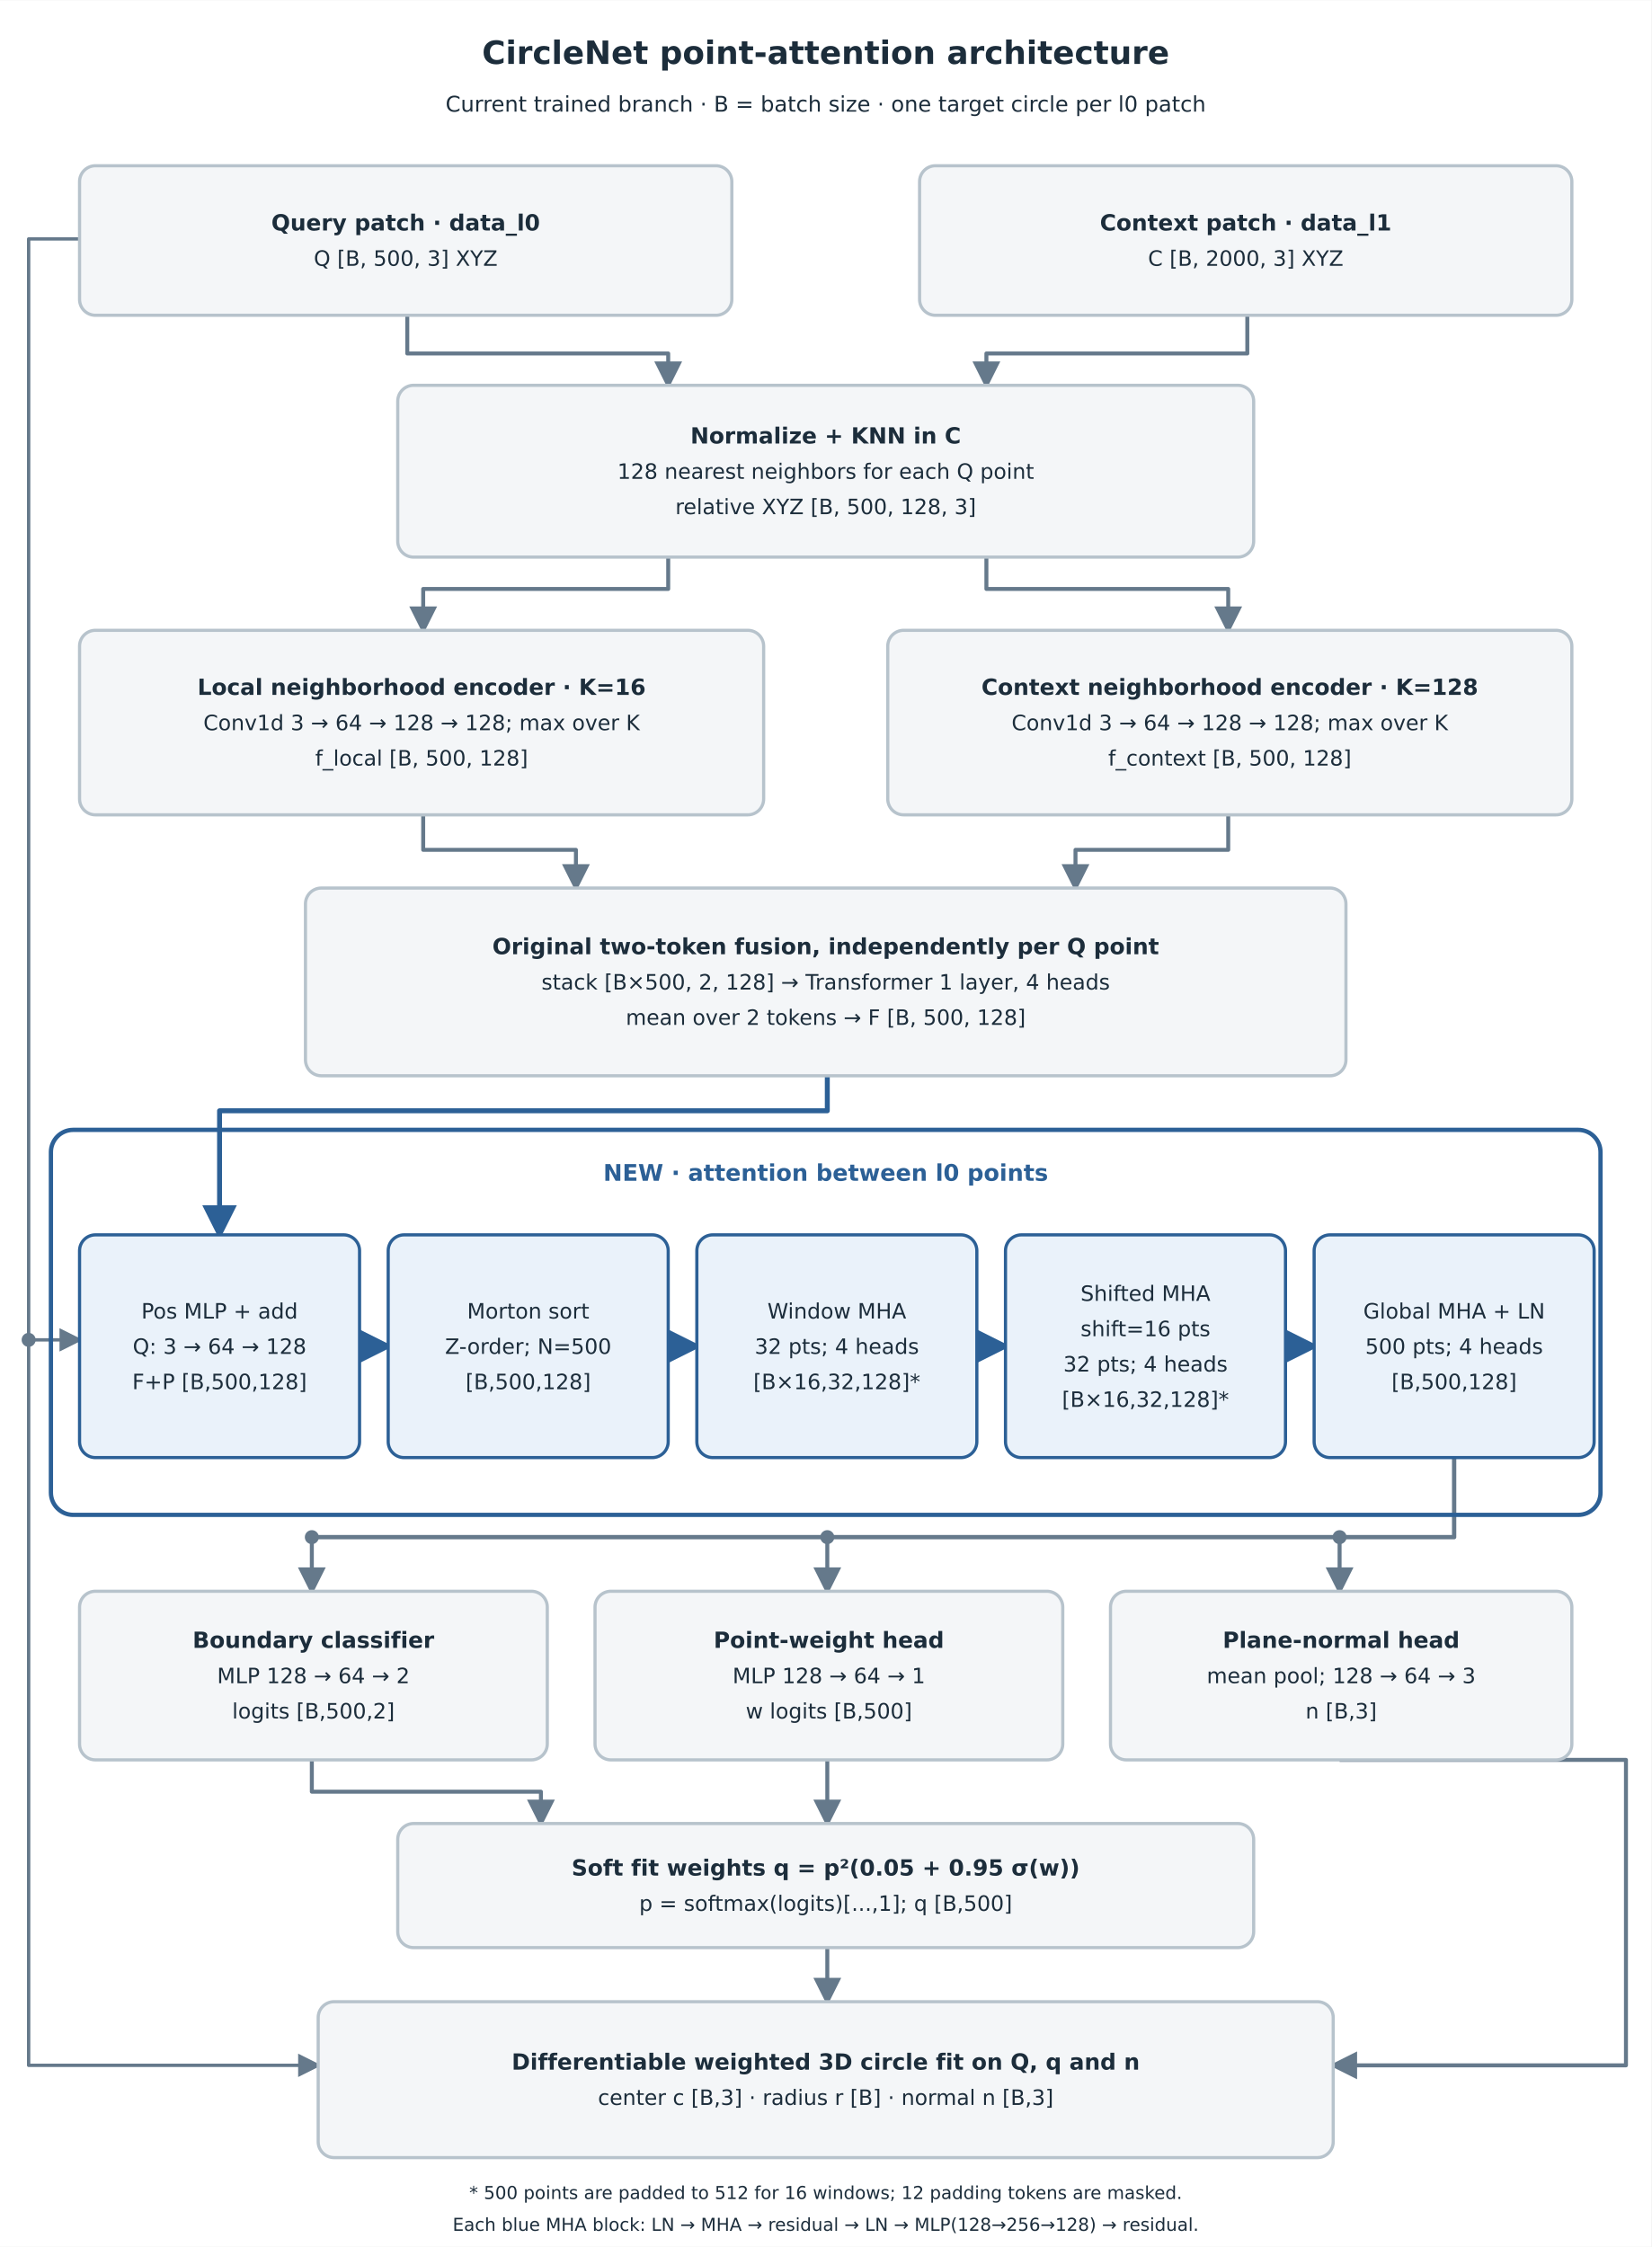
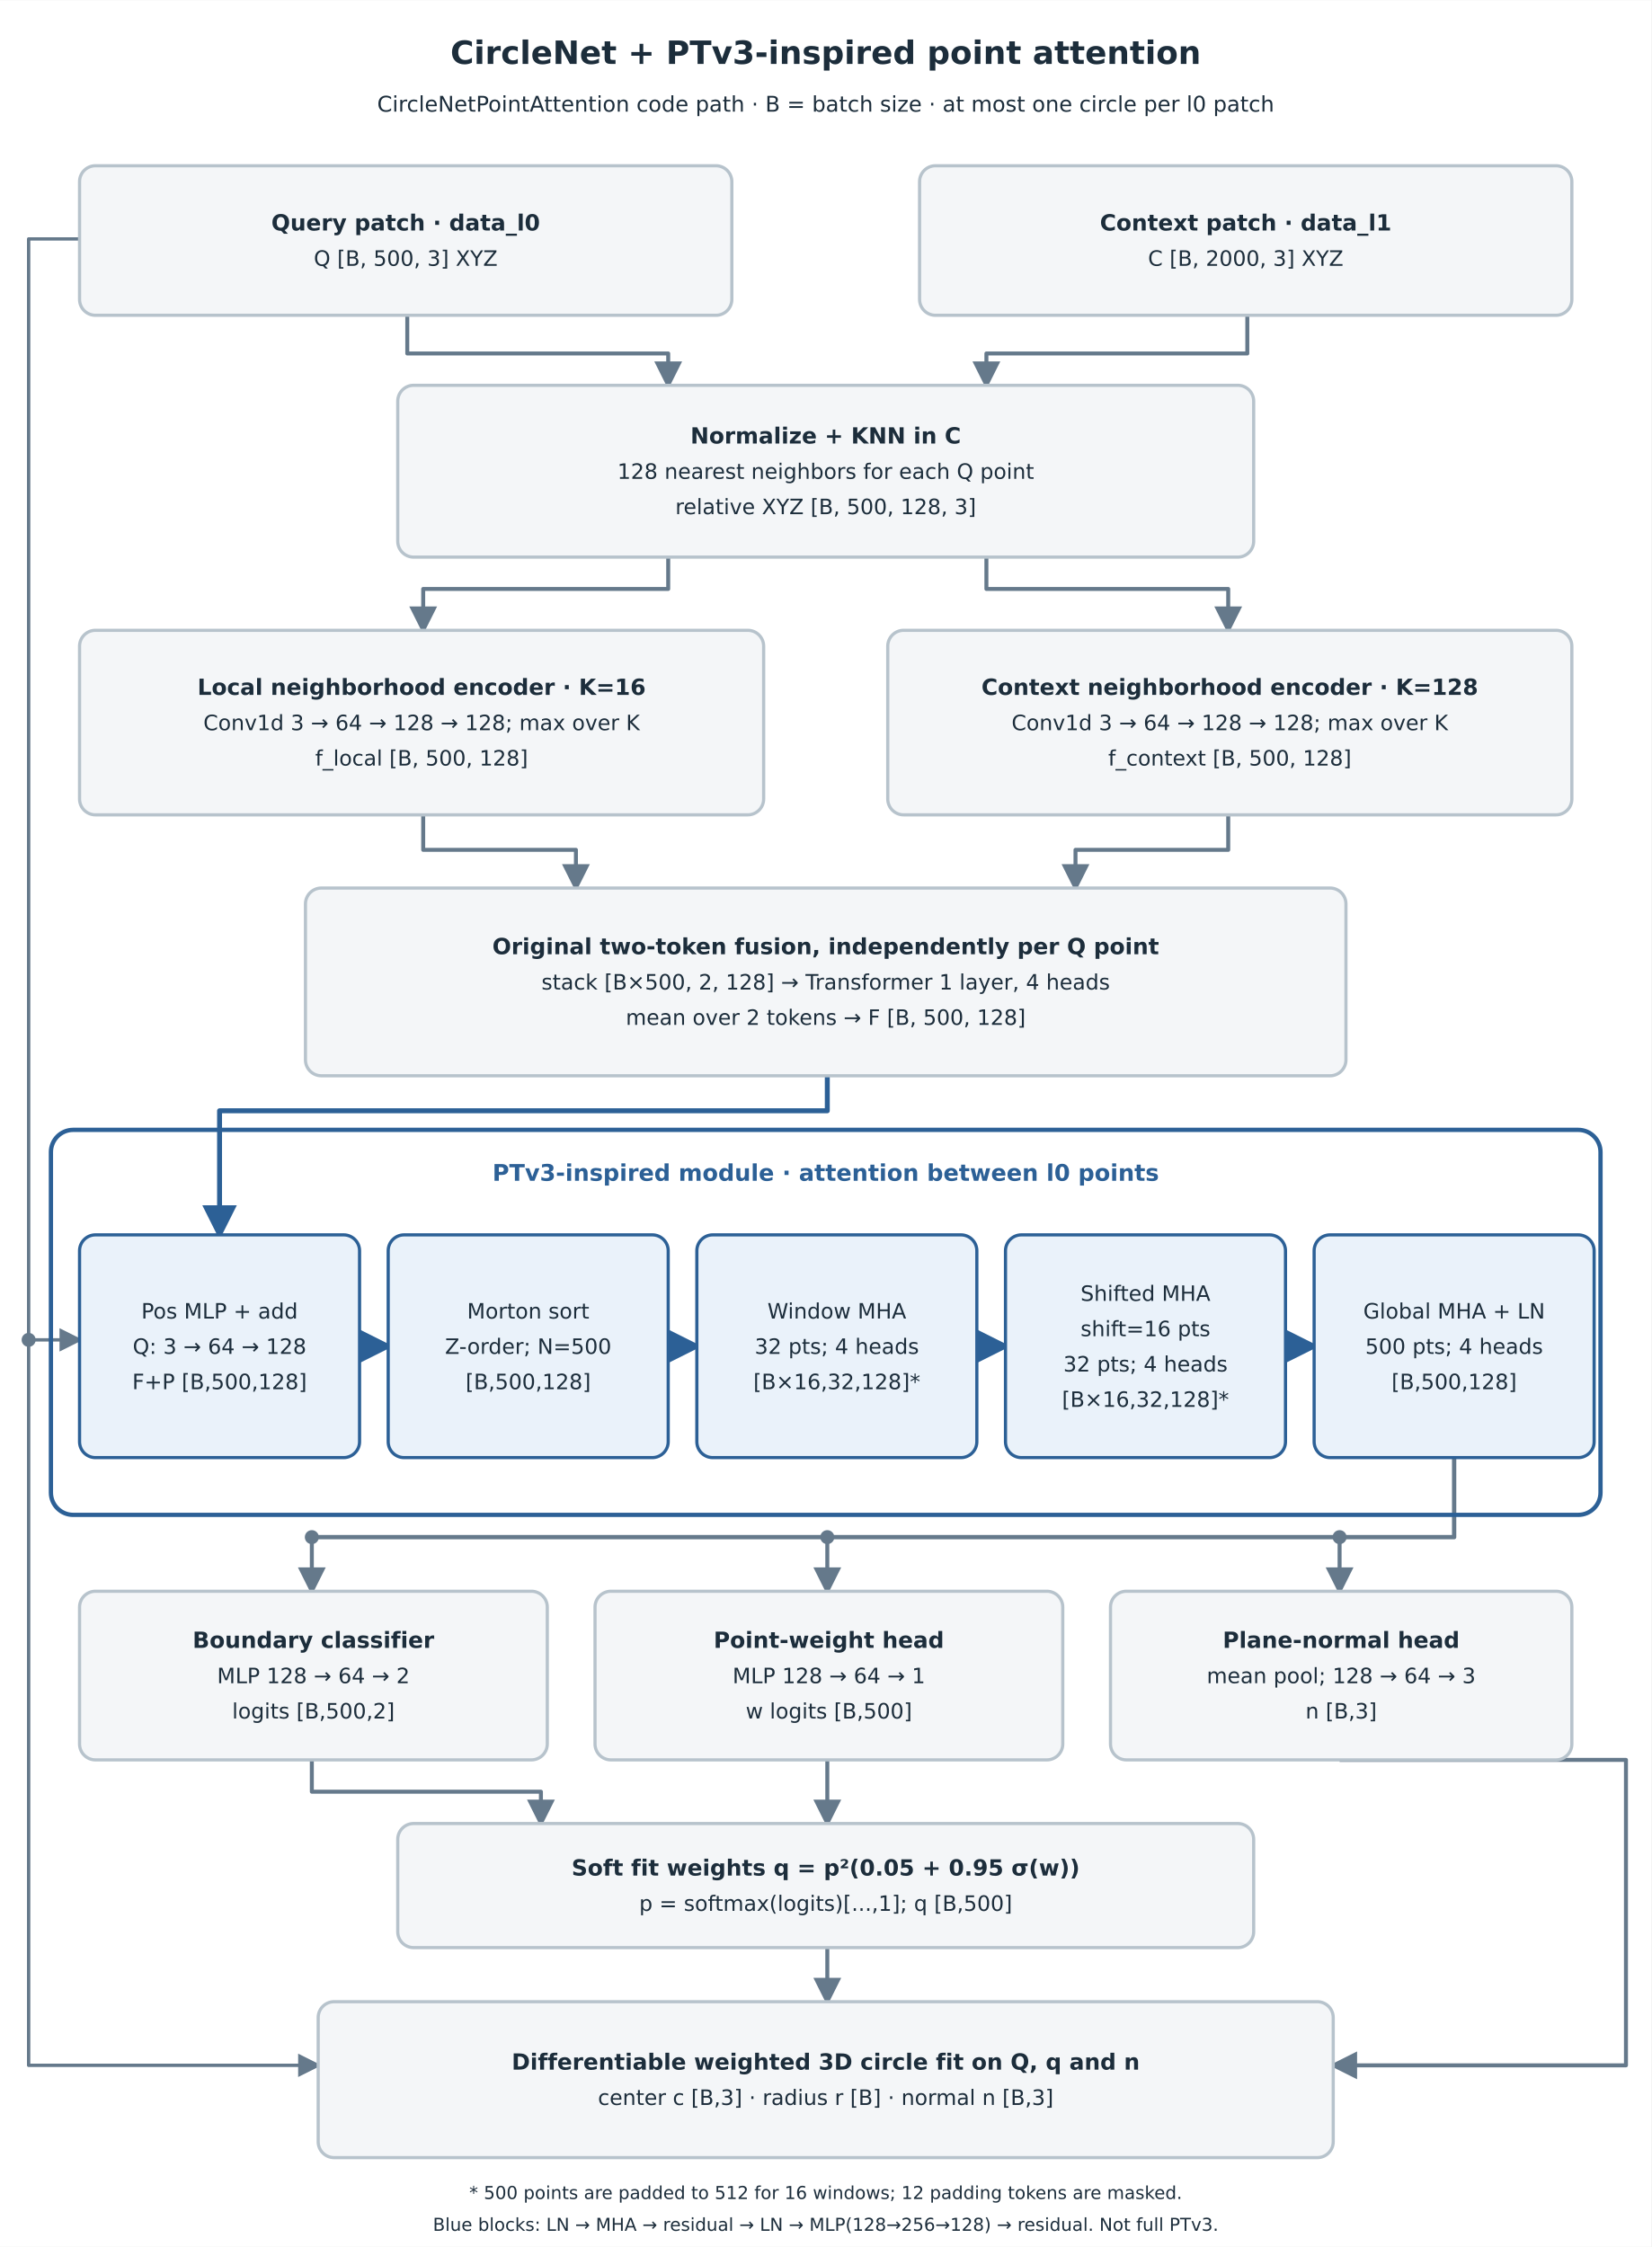
<svg xmlns="http://www.w3.org/2000/svg" width="183mm" height="249mm" viewBox="0 0 519 706">
  <defs>
    <marker id="arrow" markerWidth="7" markerHeight="7" refX="6" refY="3.5" orient="auto" markerUnits="strokeWidth">
      <path d="M0,0 L7,3.5 L0,7 Z" fill="#65798b" />
    </marker>
    <marker id="arrow-accent" markerWidth="7" markerHeight="7" refX="6" refY="3.5" orient="auto" markerUnits="strokeWidth">
      <path d="M0,0 L7,3.5 L0,7 Z" fill="#2c6096" />
    </marker>
  </defs>
  <rect width="519" height="706" fill="white" />
-   <text x="259.5" y="20" text-anchor="middle" font-family="DejaVu Sans, WenQuanYi Zen Hei, sans-serif" font-size="10.1" font-weight="bold" fill="#1c2d3b">CircleNet point-attention architecture</text>
-   <text x="259.5" y="35" text-anchor="middle" font-family="DejaVu Sans, WenQuanYi Zen Hei, sans-serif" font-size="6.8" font-weight="normal" fill="#1c2d3b">Current trained branch  ·  B = batch size  ·  one target circle per l0 patch</text>
+   <text x="259.5" y="20" text-anchor="middle" font-family="DejaVu Sans, WenQuanYi Zen Hei, sans-serif" font-size="10.1" font-weight="bold" fill="#1c2d3b">CircleNet + PTv3-inspired point attention</text>
+   <text x="259.5" y="35" text-anchor="middle" font-family="DejaVu Sans, WenQuanYi Zen Hei, sans-serif" font-size="6.8" font-weight="normal" fill="#1c2d3b">CircleNetPointAttention code path  ·  B = batch size  ·  at most one circle per l0 patch</text>
  <path id="e-input-query-knn" d="M128 99 V111 H210 V121" fill="none" stroke="#65798b" stroke-width="1.25" stroke-linejoin="round" marker-end="url(#arrow)" />
  <path id="e-input-context-knn" d="M392 99 V111 H310 V121" fill="none" stroke="#65798b" stroke-width="1.25" stroke-linejoin="round" marker-end="url(#arrow)" />
  <path id="e-knn-local" d="M210 175 V185 H133 V198" fill="none" stroke="#65798b" stroke-width="1.25" stroke-linejoin="round" marker-end="url(#arrow)" />
  <path id="e-knn-context" d="M310 175 V185 H386 V198" fill="none" stroke="#65798b" stroke-width="1.25" stroke-linejoin="round" marker-end="url(#arrow)" />
  <path id="e-local-fusion" d="M133 256 V267 H181 V279" fill="none" stroke="#65798b" stroke-width="1.25" stroke-linejoin="round" marker-end="url(#arrow)" />
  <path id="e-context-fusion" d="M386 256 V267 H338 V279" fill="none" stroke="#65798b" stroke-width="1.25" stroke-linejoin="round" marker-end="url(#arrow)" />
  <path id="e-fusion-attention" d="M260 338 V349 H69 V388" fill="none" stroke="#2c6096" stroke-width="1.55" stroke-linejoin="round" marker-end="url(#arrow-accent)" />
  <path id="e-query-position" d="M25 75 H9 V421 H25" fill="none" stroke="#65798b" stroke-width="1.05" stroke-linejoin="round" marker-end="url(#arrow)" />
  <path id="e-query-fit" d="M9 421 V649 H100" fill="none" stroke="#65798b" stroke-width="1.05" stroke-linejoin="round" marker-end="url(#arrow)" />
  <circle cx="9" cy="421" r="2.2" fill="#65798b" />
  <path id="e-pos-morton" d="M113 423 H122" fill="none" stroke="#2c6096" stroke-width="1.55" stroke-linejoin="round" marker-end="url(#arrow-accent)" />
  <path id="e-morton-local" d="M210 423 H219" fill="none" stroke="#2c6096" stroke-width="1.55" stroke-linejoin="round" marker-end="url(#arrow-accent)" />
  <path id="e-local-shift" d="M307 423 H316" fill="none" stroke="#2c6096" stroke-width="1.55" stroke-linejoin="round" marker-end="url(#arrow-accent)" />
  <path id="e-shift-global" d="M404 423 H413" fill="none" stroke="#2c6096" stroke-width="1.55" stroke-linejoin="round" marker-end="url(#arrow-accent)" />
  <path id="e-global-head-trunk" d="M457 458 V483 H98" fill="none" stroke="#65798b" stroke-width="1.35" stroke-linejoin="round" />
  <circle cx="98" cy="483" r="2.2" fill="#65798b" />
  <path id="e-feature-head-98" d="M98 483 V500" fill="none" stroke="#65798b" stroke-width="1.25" stroke-linejoin="round" marker-end="url(#arrow)" />
  <circle cx="260" cy="483" r="2.2" fill="#65798b" />
  <path id="e-feature-head-260" d="M260 483 V500" fill="none" stroke="#65798b" stroke-width="1.25" stroke-linejoin="round" marker-end="url(#arrow)" />
  <circle cx="421" cy="483" r="2.2" fill="#65798b" />
  <path id="e-feature-head-421" d="M421 483 V500" fill="none" stroke="#65798b" stroke-width="1.25" stroke-linejoin="round" marker-end="url(#arrow)" />
  <path id="e-class-weight" d="M98 553 V563 H170 V573" fill="none" stroke="#65798b" stroke-width="1.25" stroke-linejoin="round" marker-end="url(#arrow)" />
  <path id="e-head-weight" d="M260 553 V573" fill="none" stroke="#65798b" stroke-width="1.25" stroke-linejoin="round" marker-end="url(#arrow)" />
  <path id="e-weights-fit" d="M260 612 V629" fill="none" stroke="#65798b" stroke-width="1.25" stroke-linejoin="round" marker-end="url(#arrow)" />
  <path id="e-normal-fit" d="M421 553 H511 V649 H419" fill="none" stroke="#65798b" stroke-width="1.25" stroke-linejoin="round" marker-end="url(#arrow)" />
  <g id="n-query">
    <rect x="25" y="52" width="205" height="47" rx="5" fill="#f4f6f8" stroke="#b7c3cc" stroke-width="1" />
    <text x="127.5" y="72.35" text-anchor="middle" font-family="DejaVu Sans, WenQuanYi Zen Hei, sans-serif" font-size="7.0" font-weight="bold" fill="#1c2d3b">Query patch · data_l0</text>
    <text x="127.5" y="83.45" text-anchor="middle" font-family="DejaVu Sans, WenQuanYi Zen Hei, sans-serif" font-size="6.65" font-weight="normal" fill="#1c2d3b">Q  [B, 500, 3]  XYZ</text>
  </g>
  <g id="n-context">
    <rect x="289" y="52" width="205" height="47" rx="5" fill="#f4f6f8" stroke="#b7c3cc" stroke-width="1" />
    <text x="391.5" y="72.35" text-anchor="middle" font-family="DejaVu Sans, WenQuanYi Zen Hei, sans-serif" font-size="7.0" font-weight="bold" fill="#1c2d3b">Context patch · data_l1</text>
    <text x="391.5" y="83.45" text-anchor="middle" font-family="DejaVu Sans, WenQuanYi Zen Hei, sans-serif" font-size="6.65" font-weight="normal" fill="#1c2d3b">C  [B, 2000, 3]  XYZ</text>
  </g>
  <g id="n-knn">
    <rect x="125" y="121" width="269" height="54" rx="5" fill="#f4f6f8" stroke="#b7c3cc" stroke-width="1" />
    <text x="259.5" y="139.3" text-anchor="middle" font-family="DejaVu Sans, WenQuanYi Zen Hei, sans-serif" font-size="7.0" font-weight="bold" fill="#1c2d3b">Normalize + KNN in C</text>
    <text x="259.5" y="150.4" text-anchor="middle" font-family="DejaVu Sans, WenQuanYi Zen Hei, sans-serif" font-size="6.65" font-weight="normal" fill="#1c2d3b">128 nearest neighbors for each Q point</text>
    <text x="259.5" y="161.5" text-anchor="middle" font-family="DejaVu Sans, WenQuanYi Zen Hei, sans-serif" font-size="6.65" font-weight="normal" fill="#1c2d3b">relative XYZ  [B, 500, 128, 3]</text>
  </g>
  <g id="n-local-encoder">
    <rect x="25" y="198" width="215" height="58" rx="5" fill="#f4f6f8" stroke="#b7c3cc" stroke-width="1" />
    <text x="132.5" y="218.3" text-anchor="middle" font-family="DejaVu Sans, WenQuanYi Zen Hei, sans-serif" font-size="7.0" font-weight="bold" fill="#1c2d3b">Local neighborhood encoder · K=16</text>
    <text x="132.5" y="229.4" text-anchor="middle" font-family="DejaVu Sans, WenQuanYi Zen Hei, sans-serif" font-size="6.65" font-weight="normal" fill="#1c2d3b">Conv1d  3 → 64 → 128 → 128; max over K</text>
    <text x="132.5" y="240.5" text-anchor="middle" font-family="DejaVu Sans, WenQuanYi Zen Hei, sans-serif" font-size="6.65" font-weight="normal" fill="#1c2d3b">f_local  [B, 500, 128]</text>
  </g>
  <g id="n-context-encoder">
    <rect x="279" y="198" width="215" height="58" rx="5" fill="#f4f6f8" stroke="#b7c3cc" stroke-width="1" />
    <text x="386.5" y="218.3" text-anchor="middle" font-family="DejaVu Sans, WenQuanYi Zen Hei, sans-serif" font-size="7.0" font-weight="bold" fill="#1c2d3b">Context neighborhood encoder · K=128</text>
    <text x="386.5" y="229.4" text-anchor="middle" font-family="DejaVu Sans, WenQuanYi Zen Hei, sans-serif" font-size="6.65" font-weight="normal" fill="#1c2d3b">Conv1d  3 → 64 → 128 → 128; max over K</text>
    <text x="386.5" y="240.5" text-anchor="middle" font-family="DejaVu Sans, WenQuanYi Zen Hei, sans-serif" font-size="6.65" font-weight="normal" fill="#1c2d3b">f_context  [B, 500, 128]</text>
  </g>
  <g id="n-two-token-fusion">
    <rect x="96" y="279" width="327" height="59" rx="5" fill="#f4f6f8" stroke="#b7c3cc" stroke-width="1" />
    <text x="259.5" y="299.8" text-anchor="middle" font-family="DejaVu Sans, WenQuanYi Zen Hei, sans-serif" font-size="7.0" font-weight="bold" fill="#1c2d3b">Original two-token fusion, independently per Q point</text>
    <text x="259.5" y="310.9" text-anchor="middle" font-family="DejaVu Sans, WenQuanYi Zen Hei, sans-serif" font-size="6.65" font-weight="normal" fill="#1c2d3b">stack  [B×500, 2, 128]  →  Transformer 1 layer, 4 heads</text>
    <text x="259.5" y="322" text-anchor="middle" font-family="DejaVu Sans, WenQuanYi Zen Hei, sans-serif" font-size="6.65" font-weight="normal" fill="#1c2d3b">mean over 2 tokens  →  F  [B, 500, 128]</text>
  </g>
  <g id="c-point-attention">
    <rect x="16" y="355" width="487" height="121" rx="7" fill="none" stroke="#2c6096" stroke-width="1.35" />
-     <text x="259.5" y="371" text-anchor="middle" font-family="DejaVu Sans, WenQuanYi Zen Hei, sans-serif" font-size="7.2" font-weight="bold" fill="#2c6096">NEW  ·  attention between l0 points</text>
+     <text x="259.5" y="371" text-anchor="middle" font-family="DejaVu Sans, WenQuanYi Zen Hei, sans-serif" font-size="7.2" font-weight="bold" fill="#2c6096">PTv3-inspired module  ·  attention between l0 points</text>
  </g>
  <g id="n-position">
    <rect x="25" y="388" width="88" height="70" rx="5" fill="#eaf2fa" stroke="#2c6096" stroke-width="1" />
    <text x="69.0" y="414.3" text-anchor="middle" font-family="DejaVu Sans, WenQuanYi Zen Hei, sans-serif" font-size="6.65" font-weight="normal" fill="#1c2d3b">Pos MLP + add</text>
    <text x="69.0" y="425.4" text-anchor="middle" font-family="DejaVu Sans, WenQuanYi Zen Hei, sans-serif" font-size="6.65" font-weight="normal" fill="#1c2d3b">Q: 3 → 64 → 128</text>
    <text x="69.0" y="436.5" text-anchor="middle" font-family="DejaVu Sans, WenQuanYi Zen Hei, sans-serif" font-size="6.65" font-weight="normal" fill="#1c2d3b">F+P [B,500,128]</text>
  </g>
  <g id="n-morton">
    <rect x="122" y="388" width="88" height="70" rx="5" fill="#eaf2fa" stroke="#2c6096" stroke-width="1" />
    <text x="166.0" y="414.3" text-anchor="middle" font-family="DejaVu Sans, WenQuanYi Zen Hei, sans-serif" font-size="6.65" font-weight="normal" fill="#1c2d3b">Morton sort</text>
    <text x="166.0" y="425.4" text-anchor="middle" font-family="DejaVu Sans, WenQuanYi Zen Hei, sans-serif" font-size="6.65" font-weight="normal" fill="#1c2d3b">Z-order; N=500</text>
    <text x="166.0" y="436.5" text-anchor="middle" font-family="DejaVu Sans, WenQuanYi Zen Hei, sans-serif" font-size="6.65" font-weight="normal" fill="#1c2d3b">[B,500,128]</text>
  </g>
  <g id="n-local-attn">
    <rect x="219" y="388" width="88" height="70" rx="5" fill="#eaf2fa" stroke="#2c6096" stroke-width="1" />
    <text x="263.0" y="414.3" text-anchor="middle" font-family="DejaVu Sans, WenQuanYi Zen Hei, sans-serif" font-size="6.65" font-weight="normal" fill="#1c2d3b">Window MHA</text>
    <text x="263.0" y="425.4" text-anchor="middle" font-family="DejaVu Sans, WenQuanYi Zen Hei, sans-serif" font-size="6.65" font-weight="normal" fill="#1c2d3b">32 pts; 4 heads</text>
    <text x="263.0" y="436.5" text-anchor="middle" font-family="DejaVu Sans, WenQuanYi Zen Hei, sans-serif" font-size="6.65" font-weight="normal" fill="#1c2d3b">[B×16,32,128]*</text>
  </g>
  <g id="n-shifted-attn">
    <rect x="316" y="388" width="88" height="70" rx="5" fill="#eaf2fa" stroke="#2c6096" stroke-width="1" />
    <text x="360.0" y="408.75" text-anchor="middle" font-family="DejaVu Sans, WenQuanYi Zen Hei, sans-serif" font-size="6.65" font-weight="normal" fill="#1c2d3b">Shifted MHA</text>
    <text x="360.0" y="419.85" text-anchor="middle" font-family="DejaVu Sans, WenQuanYi Zen Hei, sans-serif" font-size="6.65" font-weight="normal" fill="#1c2d3b">shift=16 pts</text>
    <text x="360.0" y="430.95" text-anchor="middle" font-family="DejaVu Sans, WenQuanYi Zen Hei, sans-serif" font-size="6.65" font-weight="normal" fill="#1c2d3b">32 pts; 4 heads</text>
    <text x="360.0" y="442.05" text-anchor="middle" font-family="DejaVu Sans, WenQuanYi Zen Hei, sans-serif" font-size="6.65" font-weight="normal" fill="#1c2d3b">[B×16,32,128]*</text>
  </g>
  <g id="n-global-attn">
    <rect x="413" y="388" width="88" height="70" rx="5" fill="#eaf2fa" stroke="#2c6096" stroke-width="1" />
    <text x="457.0" y="414.3" text-anchor="middle" font-family="DejaVu Sans, WenQuanYi Zen Hei, sans-serif" font-size="6.65" font-weight="normal" fill="#1c2d3b">Global MHA + LN</text>
    <text x="457.0" y="425.4" text-anchor="middle" font-family="DejaVu Sans, WenQuanYi Zen Hei, sans-serif" font-size="6.65" font-weight="normal" fill="#1c2d3b">500 pts; 4 heads</text>
    <text x="457.0" y="436.5" text-anchor="middle" font-family="DejaVu Sans, WenQuanYi Zen Hei, sans-serif" font-size="6.65" font-weight="normal" fill="#1c2d3b">[B,500,128]</text>
  </g>
  <g id="n-classifier">
    <rect x="25" y="500" width="147" height="53" rx="5" fill="#f4f6f8" stroke="#b7c3cc" stroke-width="1" />
    <text x="98.5" y="517.8" text-anchor="middle" font-family="DejaVu Sans, WenQuanYi Zen Hei, sans-serif" font-size="7.0" font-weight="bold" fill="#1c2d3b">Boundary classifier</text>
    <text x="98.5" y="528.9" text-anchor="middle" font-family="DejaVu Sans, WenQuanYi Zen Hei, sans-serif" font-size="6.65" font-weight="normal" fill="#1c2d3b">MLP 128 → 64 → 2</text>
    <text x="98.5" y="540.0" text-anchor="middle" font-family="DejaVu Sans, WenQuanYi Zen Hei, sans-serif" font-size="6.65" font-weight="normal" fill="#1c2d3b">logits [B,500,2]</text>
  </g>
  <g id="n-weight-head">
    <rect x="187" y="500" width="147" height="53" rx="5" fill="#f4f6f8" stroke="#b7c3cc" stroke-width="1" />
    <text x="260.5" y="517.8" text-anchor="middle" font-family="DejaVu Sans, WenQuanYi Zen Hei, sans-serif" font-size="7.0" font-weight="bold" fill="#1c2d3b">Point-weight head</text>
    <text x="260.5" y="528.9" text-anchor="middle" font-family="DejaVu Sans, WenQuanYi Zen Hei, sans-serif" font-size="6.65" font-weight="normal" fill="#1c2d3b">MLP 128 → 64 → 1</text>
    <text x="260.5" y="540.0" text-anchor="middle" font-family="DejaVu Sans, WenQuanYi Zen Hei, sans-serif" font-size="6.65" font-weight="normal" fill="#1c2d3b">w logits [B,500]</text>
  </g>
  <g id="n-normal-head">
    <rect x="349" y="500" width="145" height="53" rx="5" fill="#f4f6f8" stroke="#b7c3cc" stroke-width="1" />
    <text x="421.5" y="517.8" text-anchor="middle" font-family="DejaVu Sans, WenQuanYi Zen Hei, sans-serif" font-size="7.0" font-weight="bold" fill="#1c2d3b">Plane-normal head</text>
    <text x="421.5" y="528.9" text-anchor="middle" font-family="DejaVu Sans, WenQuanYi Zen Hei, sans-serif" font-size="6.65" font-weight="normal" fill="#1c2d3b">mean pool; 128 → 64 → 3</text>
    <text x="421.5" y="540.0" text-anchor="middle" font-family="DejaVu Sans, WenQuanYi Zen Hei, sans-serif" font-size="6.65" font-weight="normal" fill="#1c2d3b">n [B,3]</text>
  </g>
  <g id="n-soft-weights">
    <rect x="125" y="573" width="269" height="39" rx="5" fill="#f4f6f8" stroke="#b7c3cc" stroke-width="1" />
    <text x="259.5" y="589.35" text-anchor="middle" font-family="DejaVu Sans, WenQuanYi Zen Hei, sans-serif" font-size="7.0" font-weight="bold" fill="#1c2d3b">Soft fit weights  q = p²(0.05 + 0.95 σ(w))</text>
    <text x="259.5" y="600.45" text-anchor="middle" font-family="DejaVu Sans, WenQuanYi Zen Hei, sans-serif" font-size="6.65" font-weight="normal" fill="#1c2d3b">p = softmax(logits)[...,1];  q [B,500]</text>
  </g>
  <g id="n-circle-fit">
    <rect x="100" y="629" width="319" height="49" rx="5" fill="#f4f6f8" stroke="#b7c3cc" stroke-width="1" />
    <text x="259.5" y="650.35" text-anchor="middle" font-family="DejaVu Sans, WenQuanYi Zen Hei, sans-serif" font-size="7.0" font-weight="bold" fill="#1c2d3b">Differentiable weighted 3D circle fit on Q, q and n</text>
    <text x="259.5" y="661.45" text-anchor="middle" font-family="DejaVu Sans, WenQuanYi Zen Hei, sans-serif" font-size="6.65" font-weight="normal" fill="#1c2d3b">center c [B,3]   ·   radius r [B]   ·   normal n [B,3]</text>
  </g>
  <text x="259.5" y="691" text-anchor="middle" font-family="DejaVu Sans, WenQuanYi Zen Hei, sans-serif" font-size="5.6" font-weight="normal" fill="#1c2d3b">* 500 points are padded to 512 for 16 windows; 12 padding tokens are masked.</text>
-   <text x="259.5" y="701" text-anchor="middle" font-family="DejaVu Sans, WenQuanYi Zen Hei, sans-serif" font-size="5.6" font-weight="normal" fill="#1c2d3b">Each blue MHA block: LN → MHA → residual → LN → MLP(128→256→128) → residual.</text>
+   <text x="259.5" y="701" text-anchor="middle" font-family="DejaVu Sans, WenQuanYi Zen Hei, sans-serif" font-size="5.6" font-weight="normal" fill="#1c2d3b">Blue blocks: LN → MHA → residual → LN → MLP(128→256→128) → residual. Not full PTv3.</text>
</svg>
